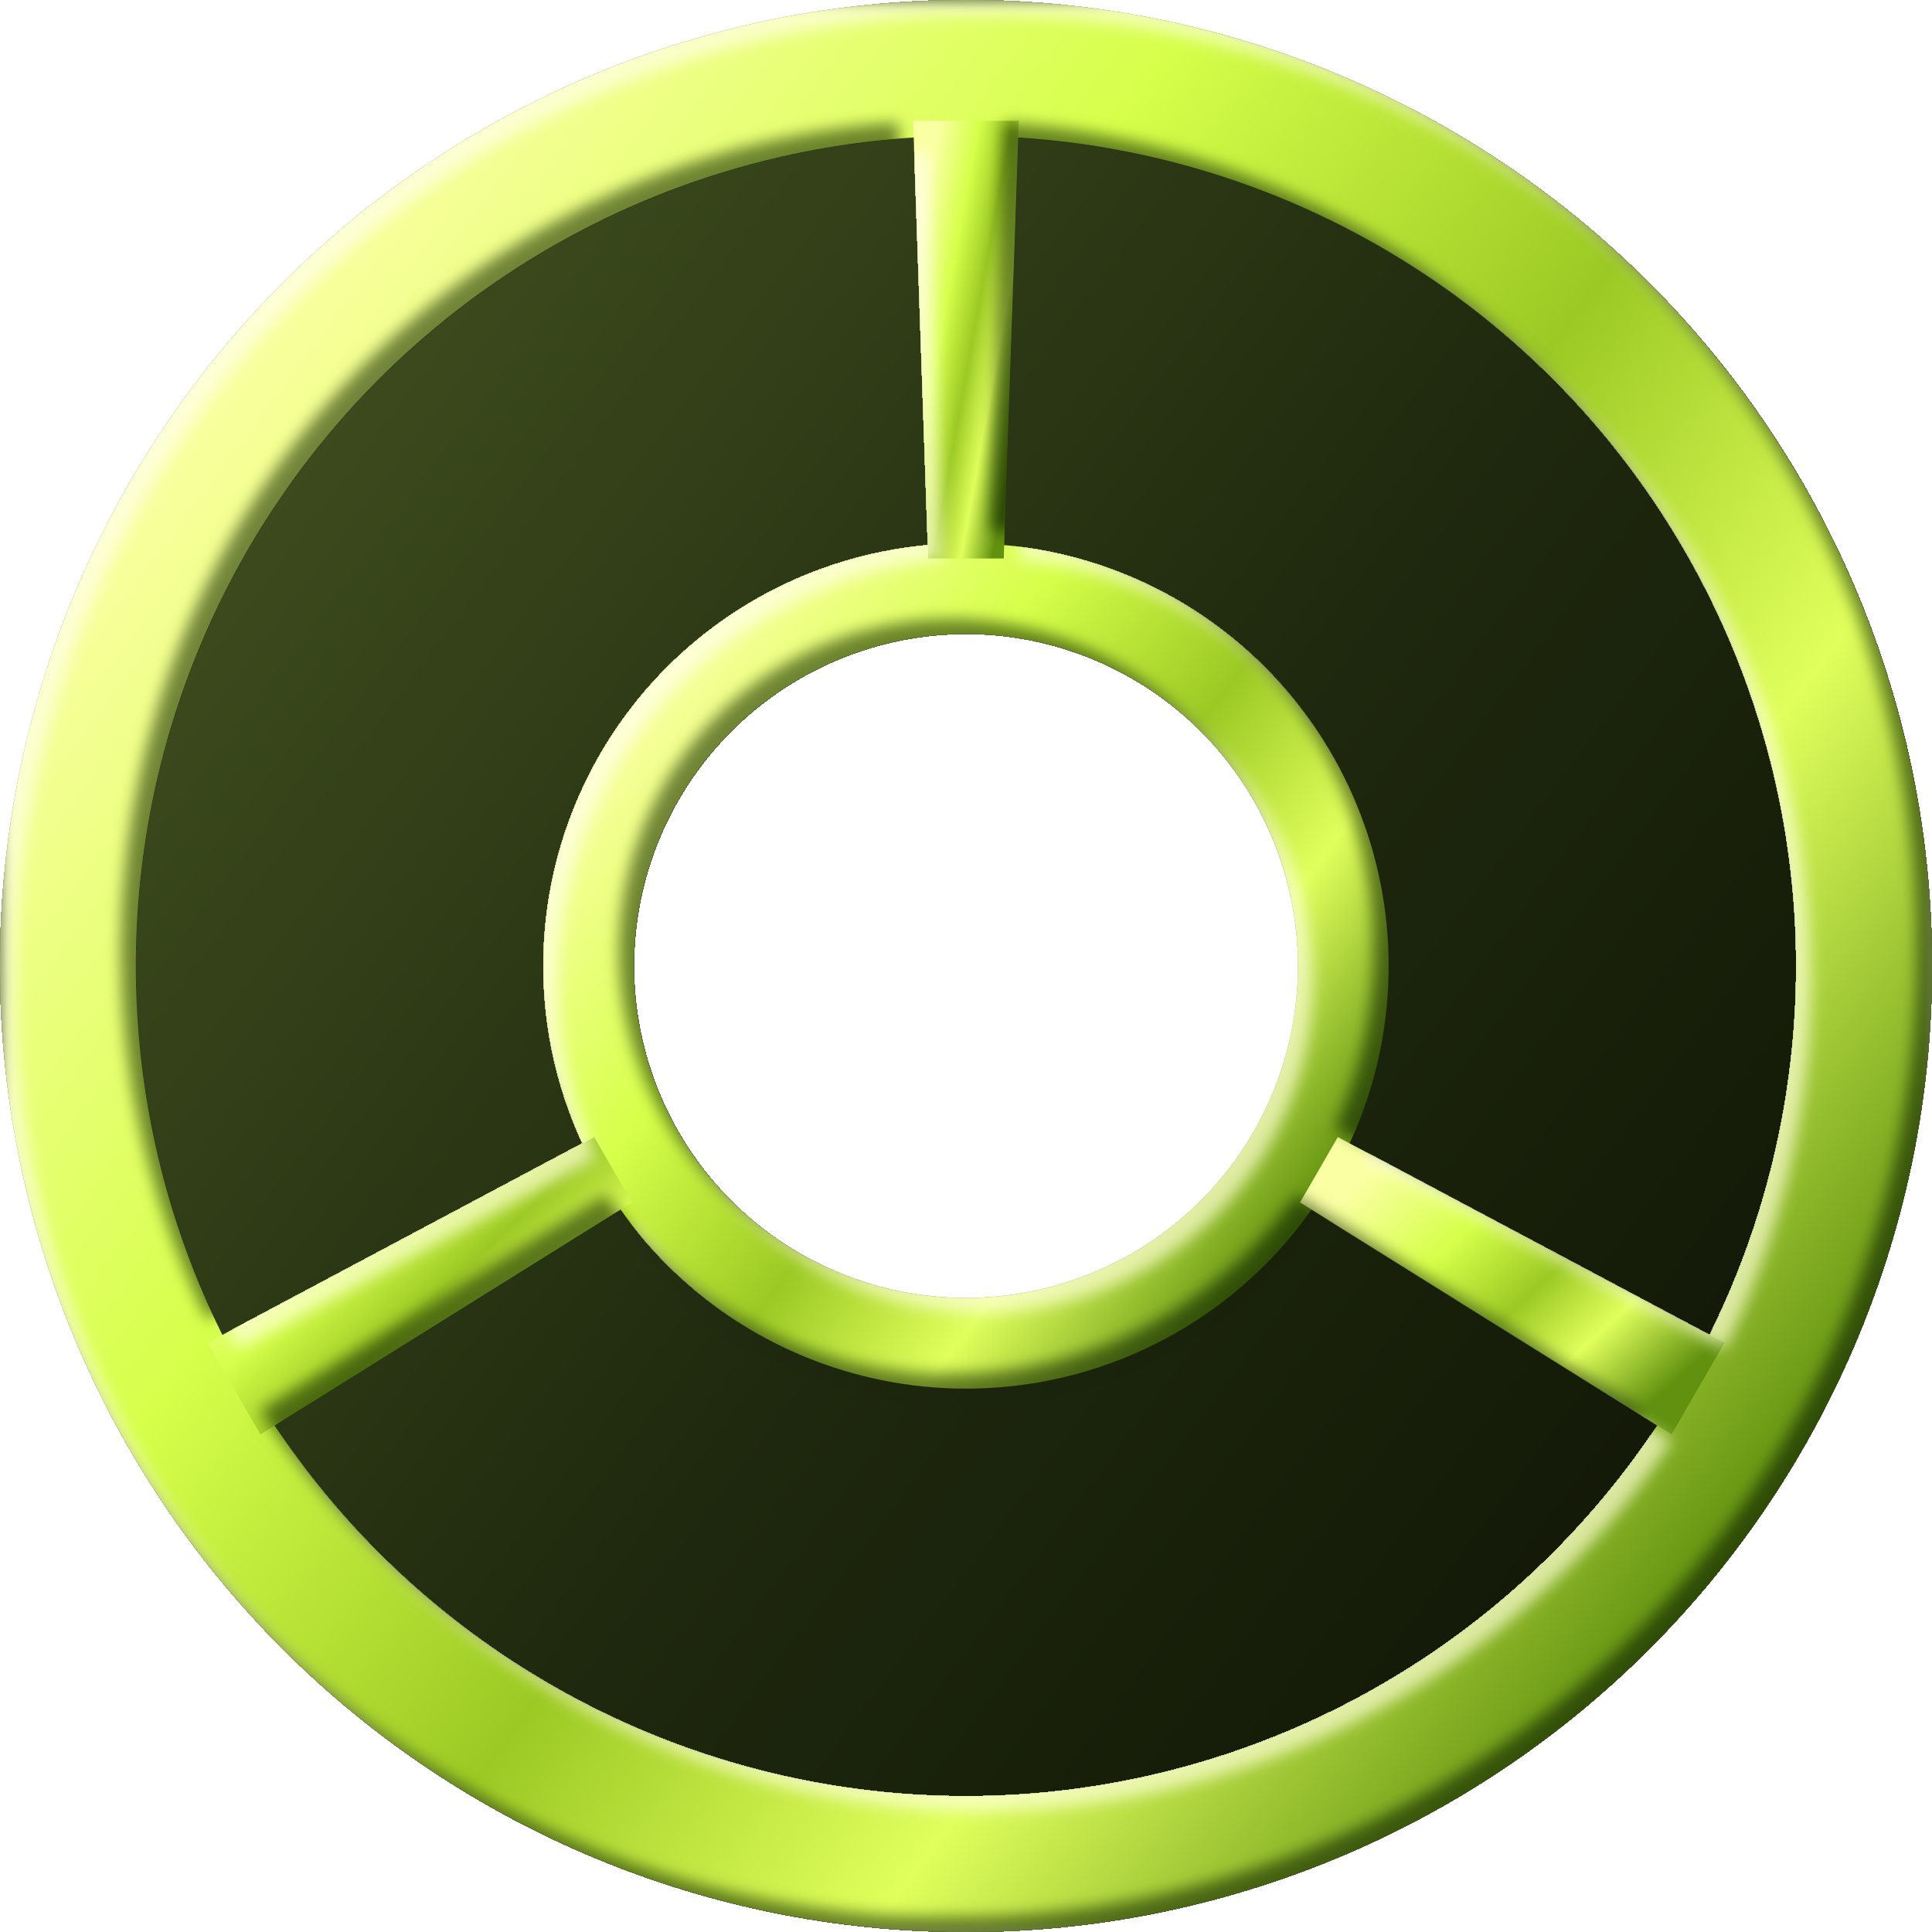
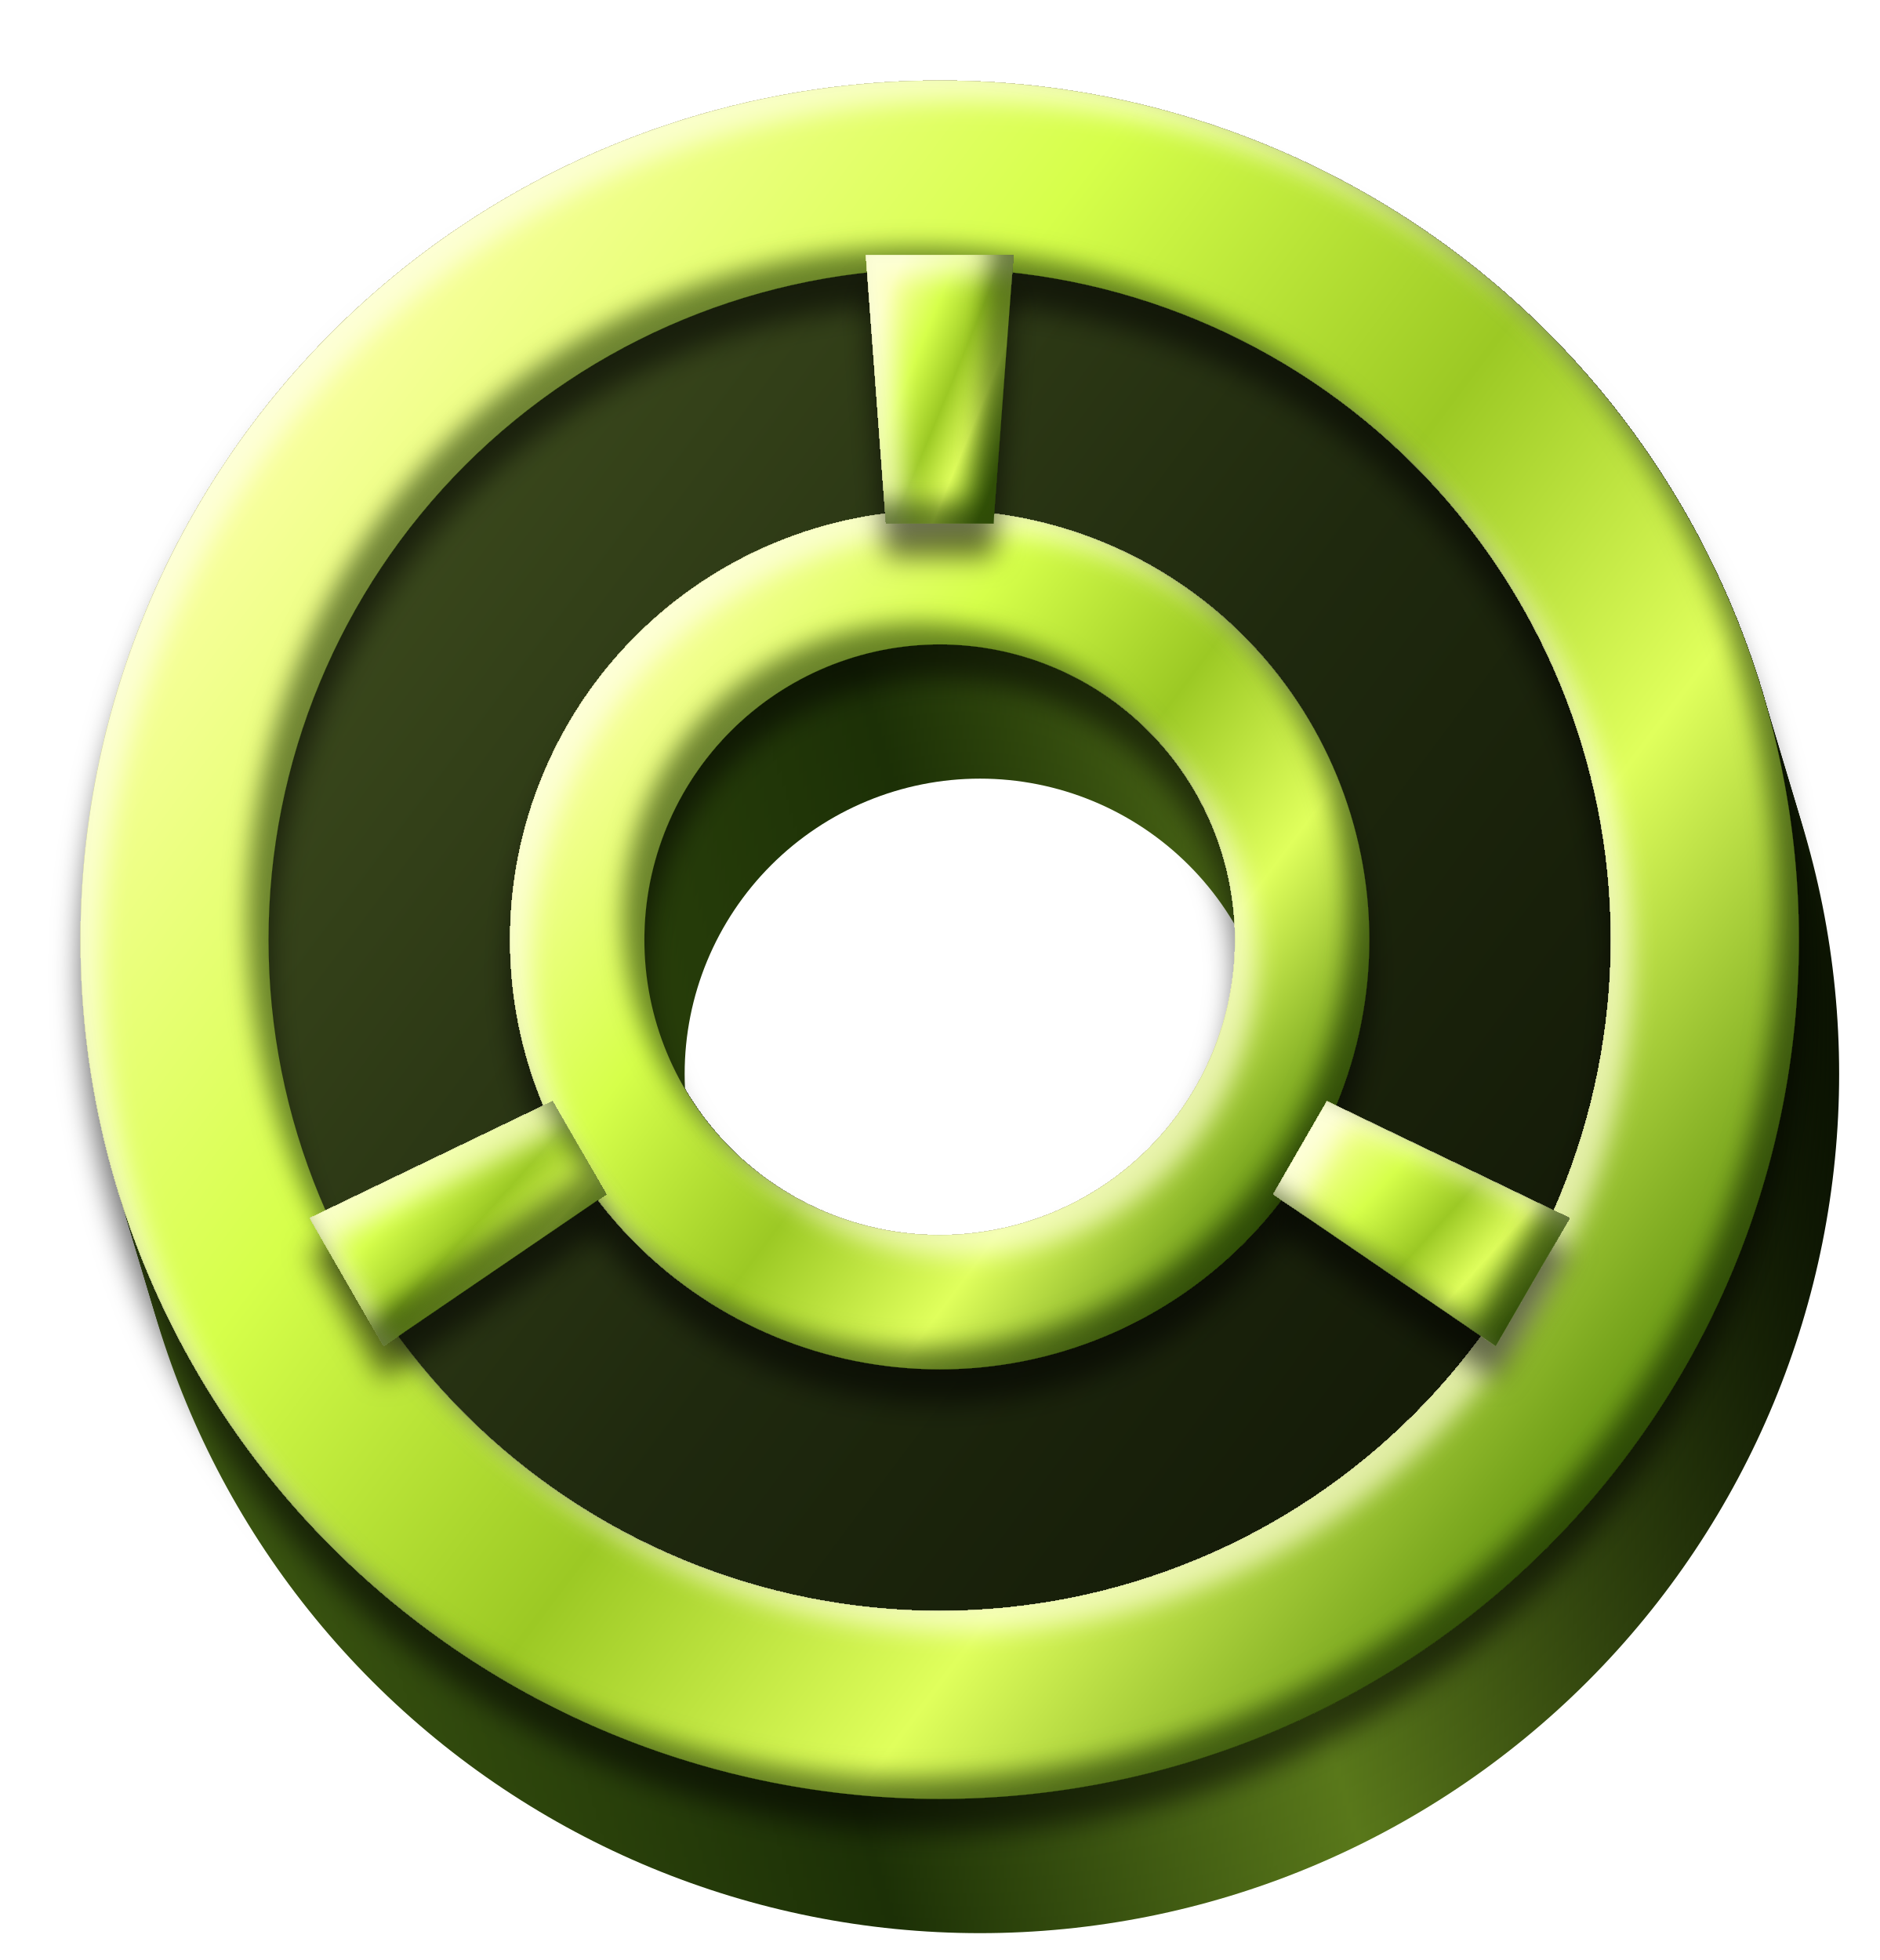
- <svg xmlns="http://www.w3.org/2000/svg" width="128" height="128" viewBox="0 0 128 128" fill="none">
-   <g filter="url(#face)">
-     <path fill-rule="evenodd" clip-rule="evenodd" d="M128 64C128 47.026 121.257 30.747 109.255 18.745C97.252 6.743 80.974 0 64 0C47.026 0 30.747 6.743 18.745 18.745C6.743 30.747 0 47.026 0 64C0 80.974 6.743 97.252 18.745 109.255C30.747 121.257 47.026 128 64 128C80.974 128 97.252 121.257 109.255 109.255C121.257 97.252 128 80.974 128 64ZM86 64C86 58.165 83.682 52.569 79.556 48.444C75.431 44.318 69.835 42 64 42C58.165 42 52.569 44.318 48.444 48.444C44.318 52.569 42 58.165 42 64C42 69.835 44.318 75.431 48.444 79.556C52.569 83.682 58.165 86 64 86C69.835 86 75.431 83.682 79.556 79.556C83.682 75.431 86 69.835 86 64Z" fill="url(#faceFill)" />
-   </g>
-   <g filter="url(#bevel)">
-     <path fill-rule="evenodd" clip-rule="evenodd" d="M128 64C128 47.026 121.257 30.747 109.255 18.745C97.252 6.743 80.974 0 64 0C47.026 0 30.747 6.743 18.745 18.745C6.743 30.747 0 47.026 0 64C0 80.974 6.743 97.252 18.745 109.255C30.747 121.257 47.026 128 64 128C80.974 128 97.252 121.257 109.255 109.255C121.257 97.252 128 80.974 128 64ZM119 64C119 49.413 113.205 35.424 102.891 25.109C92.576 14.795 78.587 9 64 9C49.413 9 35.424 14.795 25.109 25.109C14.795 35.424 9 49.413 9 64C9 78.587 14.795 92.576 25.109 102.891C35.424 113.205 49.413 119 64 119C78.587 119 92.576 113.205 102.891 102.891C113.205 92.576 119 78.587 119 64Z" fill="url(#rim)" />
-     <path fill-rule="evenodd" clip-rule="evenodd" d="M92 64C92 56.574 89.05 49.452 83.799 44.201C78.548 38.95 71.426 36 64 36C56.574 36 49.452 38.95 44.201 44.201C38.95 49.452 36 56.574 36 64C36 71.426 38.95 78.548 44.201 83.799C49.452 89.05 56.574 92 64 92C71.426 92 78.548 89.05 83.799 83.799C89.05 78.548 92 71.426 92 64ZM86 64C86 58.165 83.682 52.569 79.556 48.444C75.431 44.318 69.835 42 64 42C58.165 42 52.569 44.318 48.444 48.444C44.318 52.569 42 58.165 42 64C42 69.835 44.318 75.431 48.444 79.556C52.569 83.682 58.165 86 64 86C69.835 86 75.431 83.682 79.556 79.556C83.682 75.431 86 69.835 86 64Z" fill="url(#collar)" />
-     <path d="M61.5 37L60.5 8H67.5L66.5 37H61.5Z" fill="url(#rib1)" />
-     <path d="M88.633 75.335L114.247 88.969L110.747 95.031L86.133 79.665L88.633 75.335Z" fill="url(#rib2)" />
-     <path d="M41.867 79.665L17.253 95.031L13.753 88.969L39.367 75.335L41.867 79.665Z" fill="url(#rib3)" />
-   </g>
+ <svg xmlns="http://www.w3.org/2000/svg" width="140" height="146" viewBox="0 0 140 146" fill="none">
  <defs>
-     <filter id="face" x="0" y="0" width="128" height="130" filterUnits="userSpaceOnUse" color-interpolation-filters="sRGB">
+     <path id="ring" fill-rule="evenodd" clip-rule="evenodd" d="M134 70C134 53.026 127.257 36.748 115.255 24.745C103.253 12.743 86.974 6 70 6C53.026 6 36.748 12.743 24.745 24.745C12.743 36.748 6 53.026 6 70C6 86.974 12.743 103.253 24.745 115.255C36.748 127.257 53.026 134 70 134C86.974 134 103.253 127.257 115.255 115.255C127.257 103.253 134 86.974 134 70ZM92 70C92 64.165 89.682 58.569 85.556 54.444C81.431 50.318 75.835 48 70 48C64.165 48 58.569 50.318 54.444 54.444C50.318 58.569 48 64.165 48 70C48 75.835 50.318 81.431 54.444 85.556C58.569 89.682 64.165 92 70 92C75.835 92 81.431 89.682 85.556 85.556C89.682 81.431 92 75.835 92 70Z" />
+     <filter id="face" x="6" y="6" width="128" height="131" filterUnits="userSpaceOnUse" color-interpolation-filters="sRGB">
      <feColorMatrix in="SourceAlpha" values="0 0 0 0 0 0 0 0 0 0 0 0 0 0 0 0 0 0 127 0" result="a" />
-       <feOffset dy="2" />
-       <feGaussianBlur stdDeviation="3" />
+       <feOffset dy="3" />
+       <feGaussianBlur stdDeviation="4" />
      <feComposite in2="a" operator="arithmetic" k2="-1" k3="1" />
-       <feColorMatrix values="0 0 0 0 0 0 0 0 0 0 0 0 0 0 0 0 0 0 0.55 0" />
+       <feColorMatrix values="0 0 0 0 0 0 0 0 0 0 0 0 0 0 0 0 0 0 0.72 0" />
      <feBlend mode="multiply" in2="SourceGraphic" />
    </filter>
-     <filter id="bevel" x="-1" y="-1" width="130" height="130" filterUnits="userSpaceOnUse" color-interpolation-filters="sRGB">
+     <filter id="raised" x="-30%" y="-30%" width="160%" height="160%" color-interpolation-filters="sRGB">
      <feColorMatrix in="SourceAlpha" values="0 0 0 0 0 0 0 0 0 0 0 0 0 0 0 0 0 0 127 0" result="a" />
-       <feOffset dx="1" dy="1" />
-       <feGaussianBlur stdDeviation="0.5" />
+       <feOffset dy="2.5" />
+       <feGaussianBlur stdDeviation="1" />
+       <feComposite in2="a" operator="out" />
+       <feColorMatrix values="0 0 0 0 0 0 0 0 0 0 0 0 0 0 0 0 0 0 0.55 0" result="drop" />
+       <feOffset in="a" dx="1.6" dy="1.6" />
+       <feGaussianBlur stdDeviation="0.9" />
      <feComposite in2="a" operator="arithmetic" k2="-1" k3="1" />
      <feColorMatrix values="0 0 0 0 1 0 0 0 0 1 0 0 0 0 0.8 0 0 0 0.7 0" />
      <feBlend mode="screen" in2="SourceGraphic" result="hi" />
-       <feOffset in="a" dx="-1" dy="-1" />
-       <feGaussianBlur stdDeviation="0.5" />
+       <feOffset in="a" dx="-1.6" dy="-1.6" />
+       <feGaussianBlur stdDeviation="0.9" />
      <feComposite in2="a" operator="arithmetic" k2="-1" k3="1" />
      <feColorMatrix values="0 0 0 0 0.12 0 0 0 0 0.2 0 0 0 0 0.01 0 0 0 0.6 0" />
-       <feBlend mode="multiply" in2="hi" />
+       <feBlend mode="multiply" in2="hi" result="lit" />
+       <feMerge>
+         <feMergeNode in="drop" />
+         <feMergeNode in="lit" />
+       </feMerge>
    </filter>
-     <linearGradient id="faceFill" x1="12.8" y1="25.6" x2="115.2" y2="102.4" gradientUnits="userSpaceOnUse">
+     <linearGradient id="depth" x1="6" y1="70" x2="134" y2="70" gradientUnits="userSpaceOnUse">
+       <stop stop-color="#405C12" />
+       <stop offset="0.45" stop-color="#1C3006" />
+       <stop offset="0.72" stop-color="#59781A" />
+       <stop offset="1" stop-color="#0B1302" />
+     </linearGradient>
+     <linearGradient id="faceFill" x1="18.8" y1="31.6" x2="121.2" y2="108.4" gradientUnits="userSpaceOnUse">
      <stop stop-color="#404F1F" />
      <stop offset="0.55" stop-color="#1F290E" />
      <stop offset="1" stop-color="#111706" />
    </linearGradient>
    <linearGradient id="metal">
      <stop stop-color="#FAFFA3" />
      <stop offset="0.3" stop-color="#D6FF4A" />
      <stop offset="0.55" stop-color="#9CC924" />
      <stop offset="0.76" stop-color="#E0FF5C" />
      <stop offset="1" stop-color="#61910F" />
    </linearGradient>
-     <linearGradient id="rim" href="#metal" x1="12.8" y1="25.6" x2="115.2" y2="102.4" gradientUnits="userSpaceOnUse" />
-     <linearGradient id="collar" href="#metal" x1="41.6" y1="47.2" x2="86.4" y2="80.8" gradientUnits="userSpaceOnUse" />
-     <linearGradient id="rib1" href="#metal" x1="61.2" y1="13.8" x2="69.672" y2="15.334" gradientUnits="userSpaceOnUse" />
-     <linearGradient id="rib2" href="#metal" x1="88.944" y1="79.274" x2="105.32" y2="96.805" gradientUnits="userSpaceOnUse" />
-     <linearGradient id="rib3" href="#metal" x1="16.564" y1="79.274" x2="32.939" y2="96.805" gradientUnits="userSpaceOnUse" />
+     <linearGradient id="rim" href="#metal" x1="18.8" y1="31.6" x2="121.2" y2="108.4" gradientUnits="userSpaceOnUse" />
+     <linearGradient id="collar" href="#metal" x1="44.4" y1="50.8" x2="95.6" y2="89.2" gradientUnits="userSpaceOnUse" />
+     <linearGradient id="rib1" href="#metal" x1="65.6" y1="23" x2="77.351" y2="27.847" gradientUnits="userSpaceOnUse" />
+     <linearGradient id="rib2" href="#metal" x1="97.054" y1="85.681" x2="112.173" y2="99.412" gradientUnits="userSpaceOnUse" />
+     <linearGradient id="rib3" href="#metal" x1="25.29" y1="85.681" x2="40.409" y2="99.412" gradientUnits="userSpaceOnUse" />
  </defs>
+   <g fill="url(#depth)">
+     <use href="#ring" transform="translate(3 10)" />
+     <use href="#ring" transform="translate(2.7 9)" />
+     <use href="#ring" transform="translate(2.4 8)" />
+     <use href="#ring" transform="translate(2.1 7)" />
+     <use href="#ring" transform="translate(1.8 6)" />
+     <use href="#ring" transform="translate(1.5 5)" />
+     <use href="#ring" transform="translate(1.2 4)" />
+     <use href="#ring" transform="translate(0.9 3)" />
+     <use href="#ring" transform="translate(0.6 2)" />
+     <use href="#ring" transform="translate(0.3 1)" />
+   </g>
+   <use href="#ring" fill="url(#faceFill)" filter="url(#face)" />
+   <path filter="url(#raised)" fill="url(#rim)" fill-rule="evenodd" clip-rule="evenodd" d="M134 70C134 53.026 127.257 36.748 115.255 24.745C103.253 12.743 86.974 6 70 6C53.026 6 36.748 12.743 24.745 24.745C12.743 36.748 6 53.026 6 70C6 86.974 12.743 103.253 24.745 115.255C36.748 127.257 53.026 134 70 134C86.974 134 103.253 127.257 115.255 115.255C127.257 103.253 134 86.974 134 70ZM120 70C120 56.739 114.732 44.022 105.355 34.645C95.978 25.268 83.261 20 70 20C56.739 20 44.022 25.268 34.645 34.645C25.268 44.022 20 56.739 20 70C20 83.261 25.268 95.978 34.645 105.355C44.022 114.732 56.739 120 70 120C83.261 120 95.978 114.732 105.355 105.355C114.732 95.978 120 83.261 120 70Z" />
+   <path filter="url(#raised)" fill="url(#collar)" fill-rule="evenodd" clip-rule="evenodd" d="M102 70C102 61.513 98.629 53.374 92.627 47.373C86.626 41.371 78.487 38 70 38C61.513 38 53.374 41.371 47.373 47.373C41.371 53.374 38 61.513 38 70C38 78.487 41.371 86.626 47.373 92.627C53.374 98.629 61.513 102 70 102C78.487 102 86.626 98.629 92.627 92.627C98.629 86.626 102 78.487 102 70ZM92 70C92 64.165 89.682 58.569 85.556 54.444C81.431 50.318 75.835 48 70 48C64.165 48 58.569 50.318 54.444 54.444C50.318 58.569 48 64.165 48 70C48 75.835 50.318 81.431 54.444 85.556C58.569 89.682 64.165 92 70 92C75.835 92 81.431 89.682 85.556 85.556C89.682 81.431 92 75.835 92 70Z" />
+   <path filter="url(#raised)" fill="url(#rib1)" d="M66 39L64.5 19H75.5L74 39H66Z" />
+   <path filter="url(#raised)" fill="url(#rib2)" d="M98.847 82.036L116.917 90.737L111.417 100.263L94.847 88.964L98.847 82.036Z" />
+   <path filter="url(#raised)" fill="url(#rib3)" d="M45.153 88.964L28.583 100.263L23.083 90.737L41.153 82.036L45.153 88.964Z" />
</svg>
